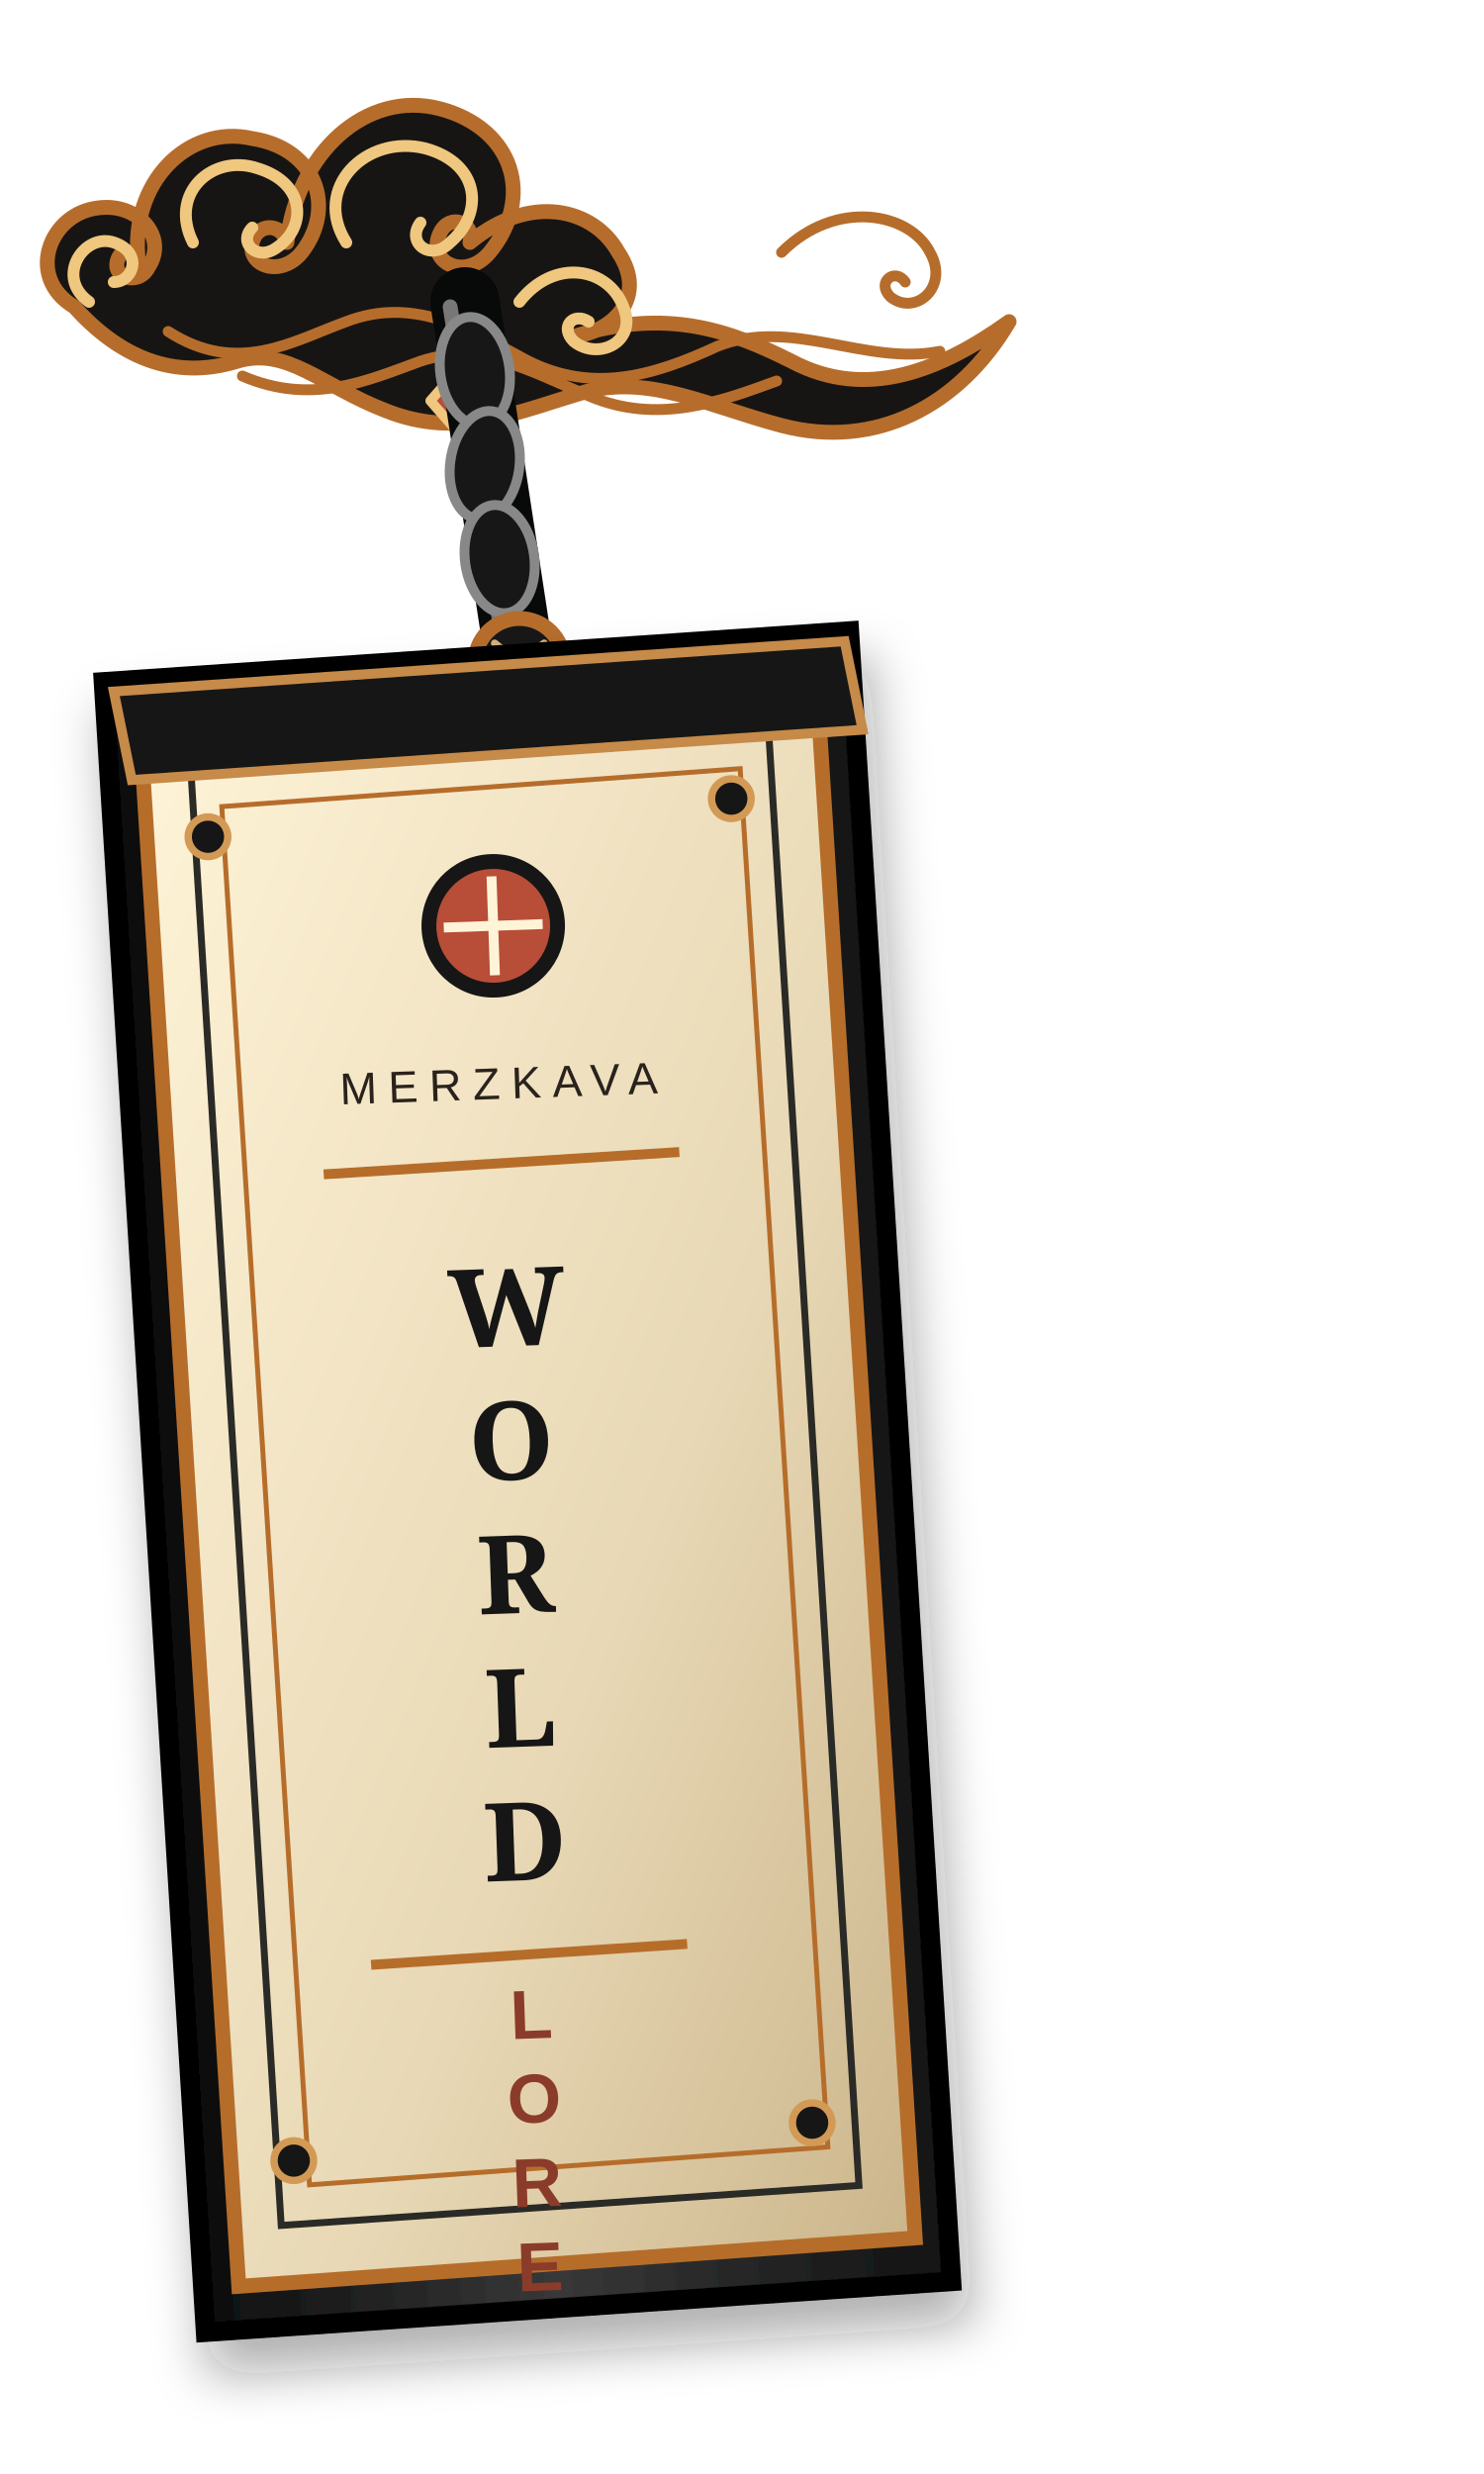
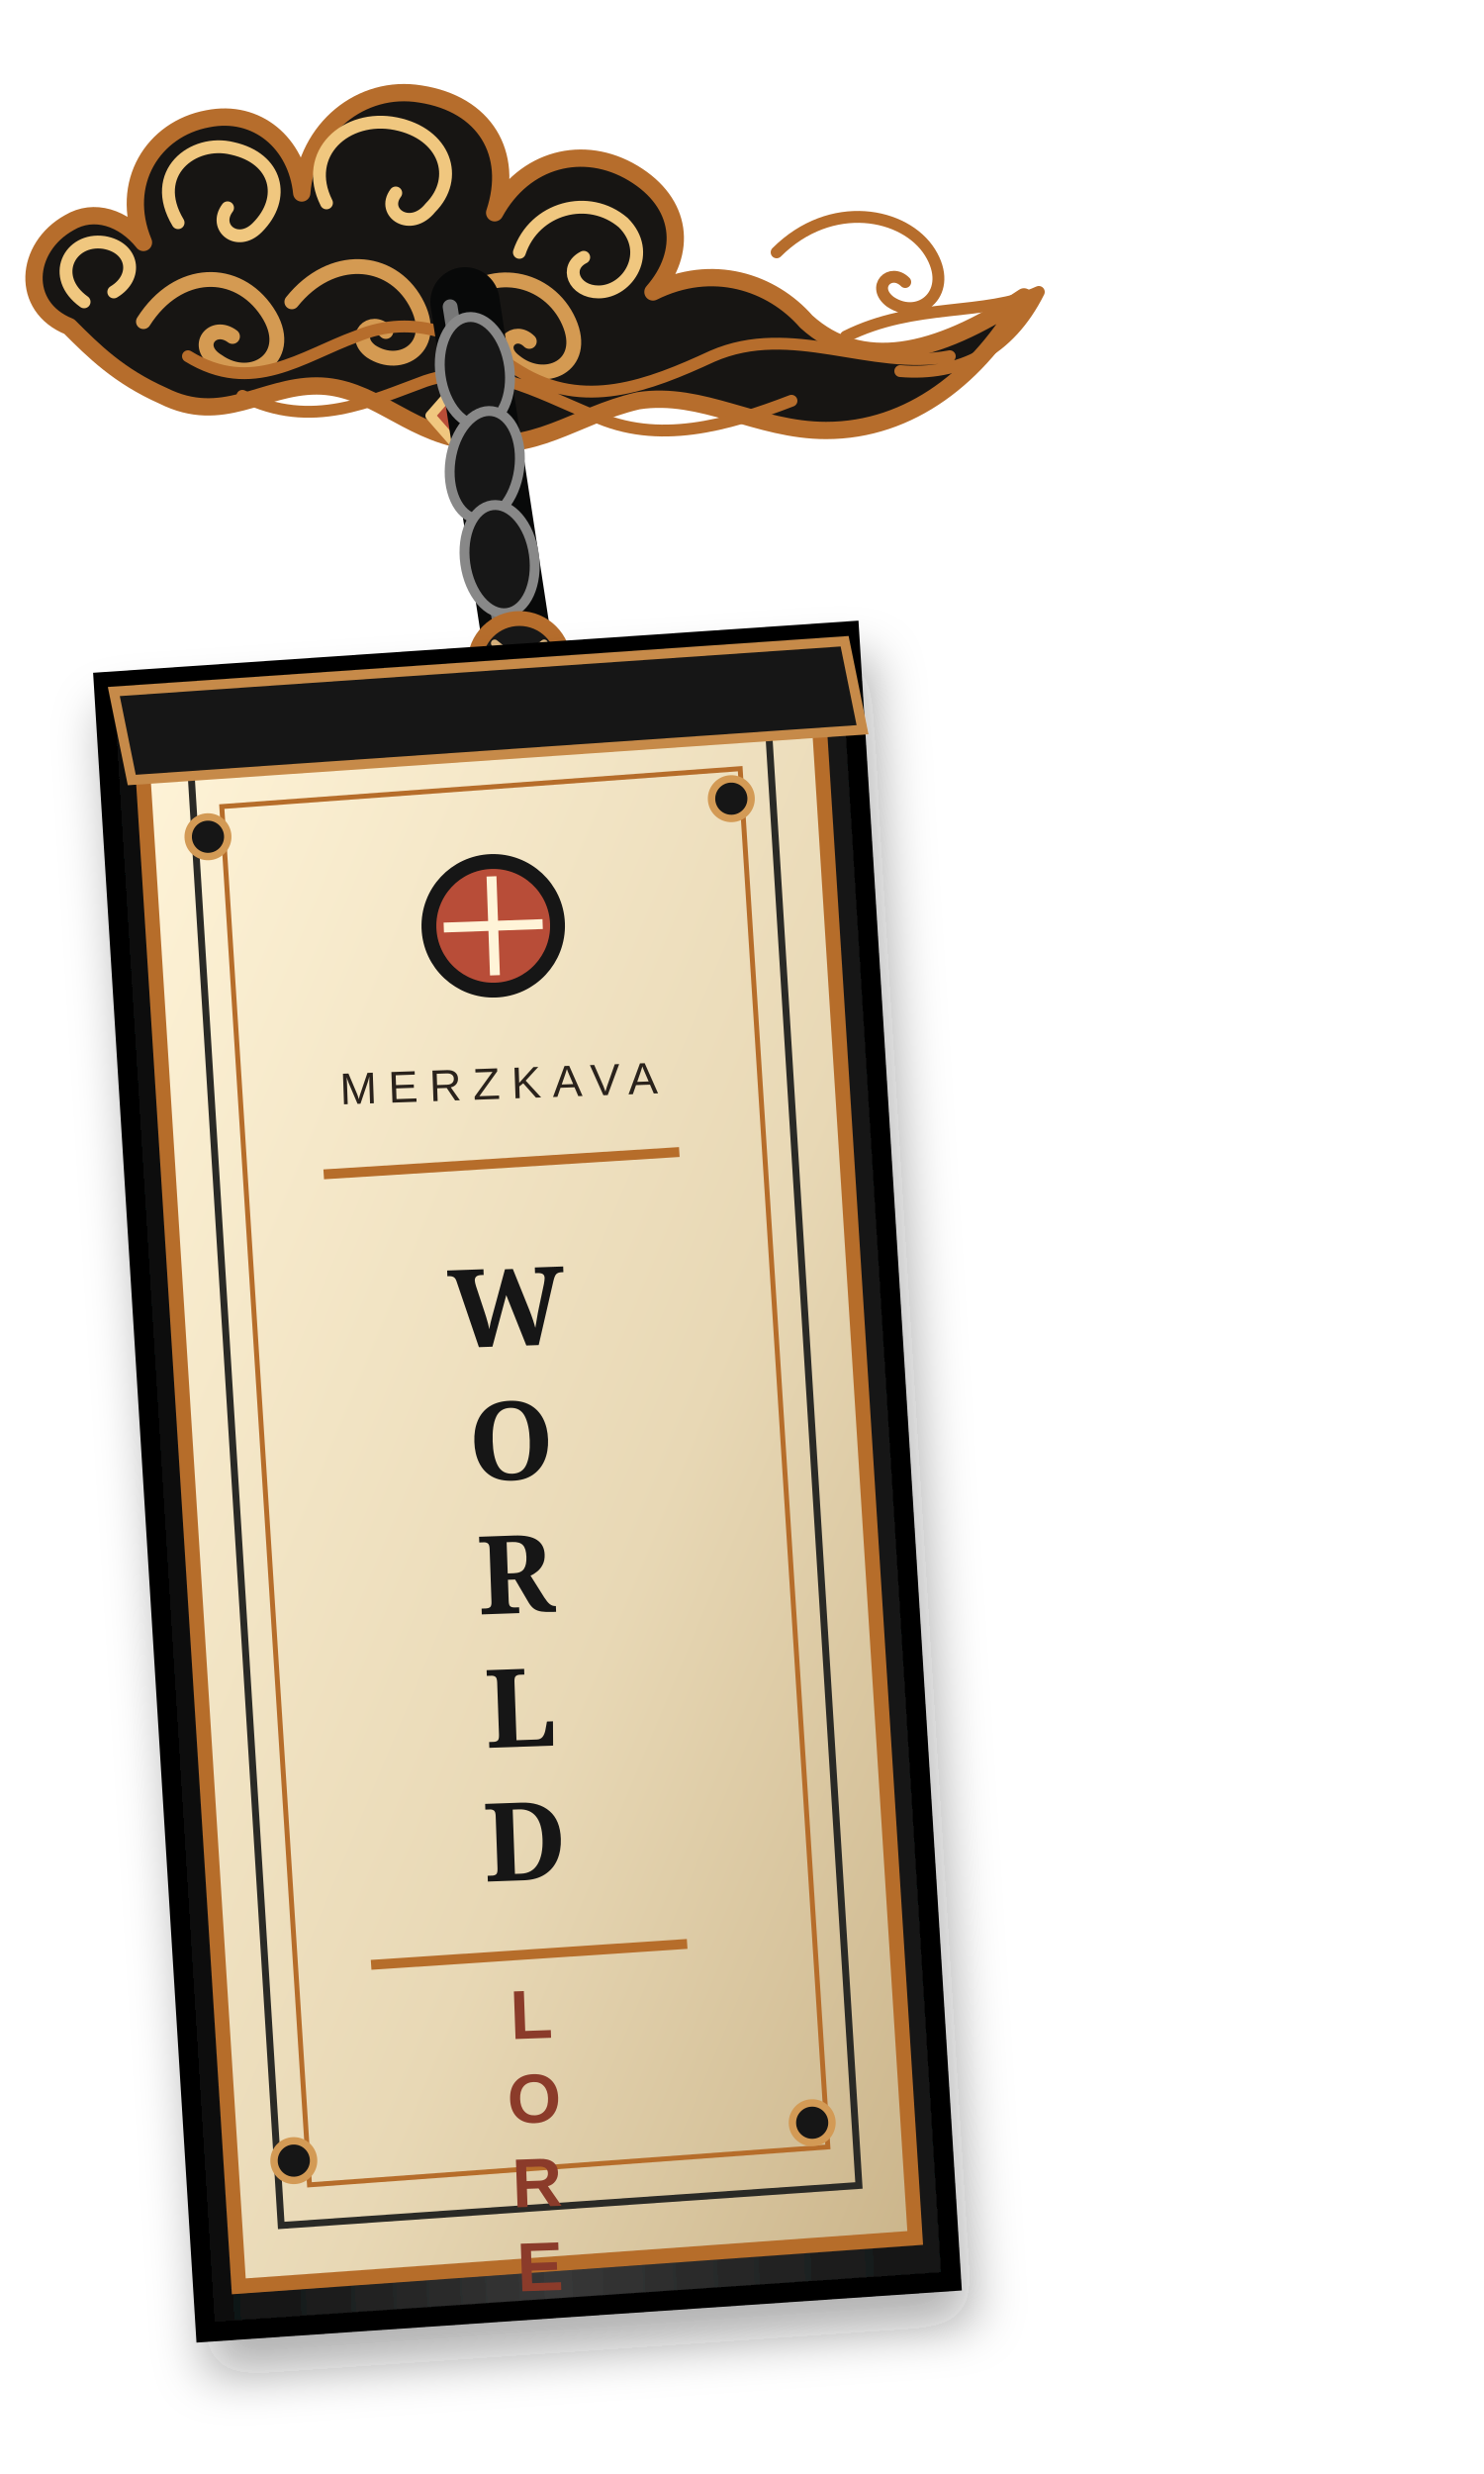
<svg xmlns="http://www.w3.org/2000/svg" width="300" height="500" viewBox="0 0 300 500" role="img" aria-labelledby="title">
  <defs>
    <linearGradient id="paper" x1="0" y1="0" x2="1" y2="1">
      <stop stop-color="#FFF4D8" />
      <stop offset=".6" stop-color="#E8D8B5" />
      <stop offset="1" stop-color="#CBB58B" />
    </linearGradient>
    <linearGradient id="iron" x1="0" y1="0" x2="1" y2="0">
      <stop stop-color="#080909" />
      <stop offset=".5" stop-color="#383838" />
      <stop offset="1" stop-color="#111212" />
    </linearGradient>
    <filter id="shadow" x="-30%" y="-20%" width="170%" height="160%">
      <feDropShadow dx="2" dy="7" stdDeviation="5" flood-color="#151515" flood-opacity=".34" />
    </filter>
  </defs>
  <g stroke-linecap="round" stroke-linejoin="round">
-     <path d="M15 62 C5 56 10 43 20 42 C28 41 34 48 30 54 C28 58 22 56 24 52  C25 50 28 51 28 53  C26 37 38 25 51 28 C64 30 68 42 61 51 C57 56 50 54 51 49  C52 45 57 45 58 49  C60 31 74 18 89 22 C104 26 108 40 99 51 C94 57 86 53 89 47  C91 43 96 45 95 49  C107 39 120 42 125 51 C131 60 124 67 116 68  C135 62 148 67 160 73 C175 81 190 75 204 65  C194 82 177 91 158 86 C143 82 132 76 119 79  C105 83 93 89 78 83 C65 78 58 70 48 73 C35 77 24 72 15 62 Z" fill="#171513" stroke="#B66D2C" stroke-width="3" />
-     <path d="M18 61 C11 56 17 47 23 49 C29 51 27 57 23 57  M39 49 C34 39 43 31 52 34 C62 37 62 46 56 50 C52 53 48 49 51 46  M70 49 C63 38 74 27 86 30 C97 33 98 43 91 49 C87 53 82 49 85 45  M105 61 C112 52 123 54 126 62 C129 69 121 73 116 69 C113 66 116 63 119 65" fill="none" stroke="#F0C77F" stroke-width="2.4" />
-     <path d="M34 67 C48 76 59 69 70 65 C83 60 94 66 105 72  C119 80 132 76 145 70 C160 64 175 74 190 71  M49 76 C63 82 74 77 85 73 C97 69 107 75 119 80  C133 86 146 81 157 77  M158 51 C169 40 184 43 188 51 C192 58 185 64 180 60 C177 57 181 54 183 57" fill="none" stroke="#B66D2C" stroke-width="2.2" />
-     <path d="M94 73 l7 8 -7 8 -7 -8 Z" fill="#B84D37" stroke="#F0C77F" stroke-width="2" />
-     <circle cx="94" cy="81" r="3" fill="#FFF4D8" />
+     <path d="M14 66  C4 62 5 50 14 45 C19 42 25 44 29 49  C24 37 31 26 42 24 C52 22 60 29 61 39  C62 26 73 17 85 19 C98 21 104 31 100 43  C106 32 118 29 128 35 C138 41 139 51 132 59  C144 53 156 57 163 65 C174 75 189 72 207 60  C198 76 184 87 167 87 C153 87 142 79 129 81  C116 84 108 92 94 89 C82 87 75 78 64 78  C53 78 45 86 33 80 C24 76 19 71 14 66 Z" fill="#171513" stroke="#B66D2C" stroke-width="3.5" />
+     <path d="M17 61 C10 56 14 48 21 49 C27 50 28 56 23 59  M36 45 C30 35 39 28 47 30 C56 32 58 40 52 46 C48 50 43 46 46 42  M66 41 C61 31 70 23 80 25 C90 27 93 36 87 42 C83 47 77 43 80 39  M105 51 C108 42 119 39 126 45 C132 51 127 59 121 59 C116 59 114 54 118 52" fill="none" stroke="#F0C77F" stroke-width="2.6" />
+     <path d="M29 65 C36 54 48 54 54 63 C60 72 51 78 44 73 C39 70 43 65 47 68  M59 61 C67 51 79 52 84 61 C89 70 81 75 75 71 C71 68 75 64 78 67  M91 62 C99 53 111 56 115 65 C119 74 110 78 104 73 C100 70 104 66 107 69" fill="none" stroke="#D49A52" stroke-width="3" />
+     <path d="M38 72 C51 80 61 72 72 68 C84 63 94 68 105 75  C118 83 131 78 144 72 C160 65 176 75 192 72  M49 80 C63 87 75 81 86 77 C98 73 108 79 120 84  C133 90 147 86 160 81  M157 51 C168 40 183 43 188 51 C193 59 186 65 180 61  C176 58 180 54 183 57  M171 68 C185 61 199 64 210 59 C204 71 194 76 182 75" fill="none" stroke="#B66D2C" stroke-width="2.4" />
+     <path d="M94 76 l7 8 -7 8 -7 -8 Z" fill="#B84D37" stroke="#F0C77F" stroke-width="2" />
+     <circle cx="94" cy="84" r="3" fill="#FFF4D8" />
  </g>
  <g stroke-linecap="round" stroke-linejoin="round">
    <path d="M94 61 L105 133" fill="none" stroke="#080909" stroke-width="14" />
    <path d="M91 62 L102 132" fill="none" stroke="#777" stroke-width="3" />
    <g fill="#171717" stroke="#888" stroke-width="2">
      <ellipse cx="96" cy="75" rx="7" ry="11" transform="rotate(-8 96 75)" />
      <ellipse cx="98" cy="94" rx="7" ry="11" transform="rotate(8 98 94)" />
      <ellipse cx="101" cy="113" rx="7" ry="11" transform="rotate(-8 101 113)" />
    </g>
    <circle cx="105" cy="134" r="9" fill="#171717" stroke="#B66D2C" stroke-width="3" />
    <path d="M100 130 L110 138 M110 130 L100 138" stroke="#D7B27D" stroke-width="1.5" />
  </g>
  <g transform="rotate(-2 105 310)" filter="url(#shadow)">
    <path d="M27 135 L178 130 L187 464 L36 469 Z" fill="url(#iron)" stroke="#050505" stroke-width="4" />
    <path d="M34 143 L171 138 L180 455 L43 460 Z" fill="url(#paper)" stroke="#B66D2C" stroke-width="3" />
    <path d="M44 153 L161 149 L169 444 L52 448 Z" fill="none" stroke="#2A2925" stroke-width="1.4" />
    <path d="M50 161 L155 157 L163 436 L58 440 Z" fill="none" stroke="#B66D2C" stroke-width="1" />
    <path d="M29 137 L177 132 L180 150 L32 155 Z" fill="#171717" stroke="#C68A48" stroke-width="2" />
    <circle cx="47" cy="167" r="4" fill="#151515" stroke="#D39A55" stroke-width="1.5" />
    <circle cx="153" cy="163" r="4" fill="#151515" stroke="#D39A55" stroke-width="1.5" />
    <circle cx="55" cy="435" r="4" fill="#151515" stroke="#D39A55" stroke-width="1.5" />
    <circle cx="160" cy="431" r="4" fill="#151515" stroke="#D39A55" stroke-width="1.5" />
    <circle cx="104" cy="187" r="13" fill="#B84D37" stroke="#151515" stroke-width="3" />
    <path d="M104 177 V197 M94 187 H114" stroke="#FFF4D8" stroke-width="2" />
    <text x="104" y="222" fill="#29231B" text-anchor="middle" font-family="Arial,sans-serif" font-size="9" letter-spacing="2.3">MERZKAVA</text>
    <path d="M68 236 L140 234" stroke="#B66D2C" stroke-width="2" />
    <g fill="#171717" text-anchor="middle" font-family="Georgia,serif" font-size="22" font-weight="700">
      <text x="104" y="272">W</text>
      <text x="104" y="299">O</text>
      <text x="104" y="326">R</text>
      <text x="104" y="353">L</text>
      <text x="104" y="380">D</text>
    </g>
    <path d="M72 396 L136 394" stroke="#B66D2C" stroke-width="2" />
    <g fill="#8B3B2B" text-anchor="middle" font-family="Arial,sans-serif" font-size="14" font-weight="700">
      <text x="104" y="412">L</text>
      <text x="104" y="429">O</text>
      <text x="104" y="446">R</text>
      <text x="104" y="463">E</text>
    </g>
  </g>
</svg>
